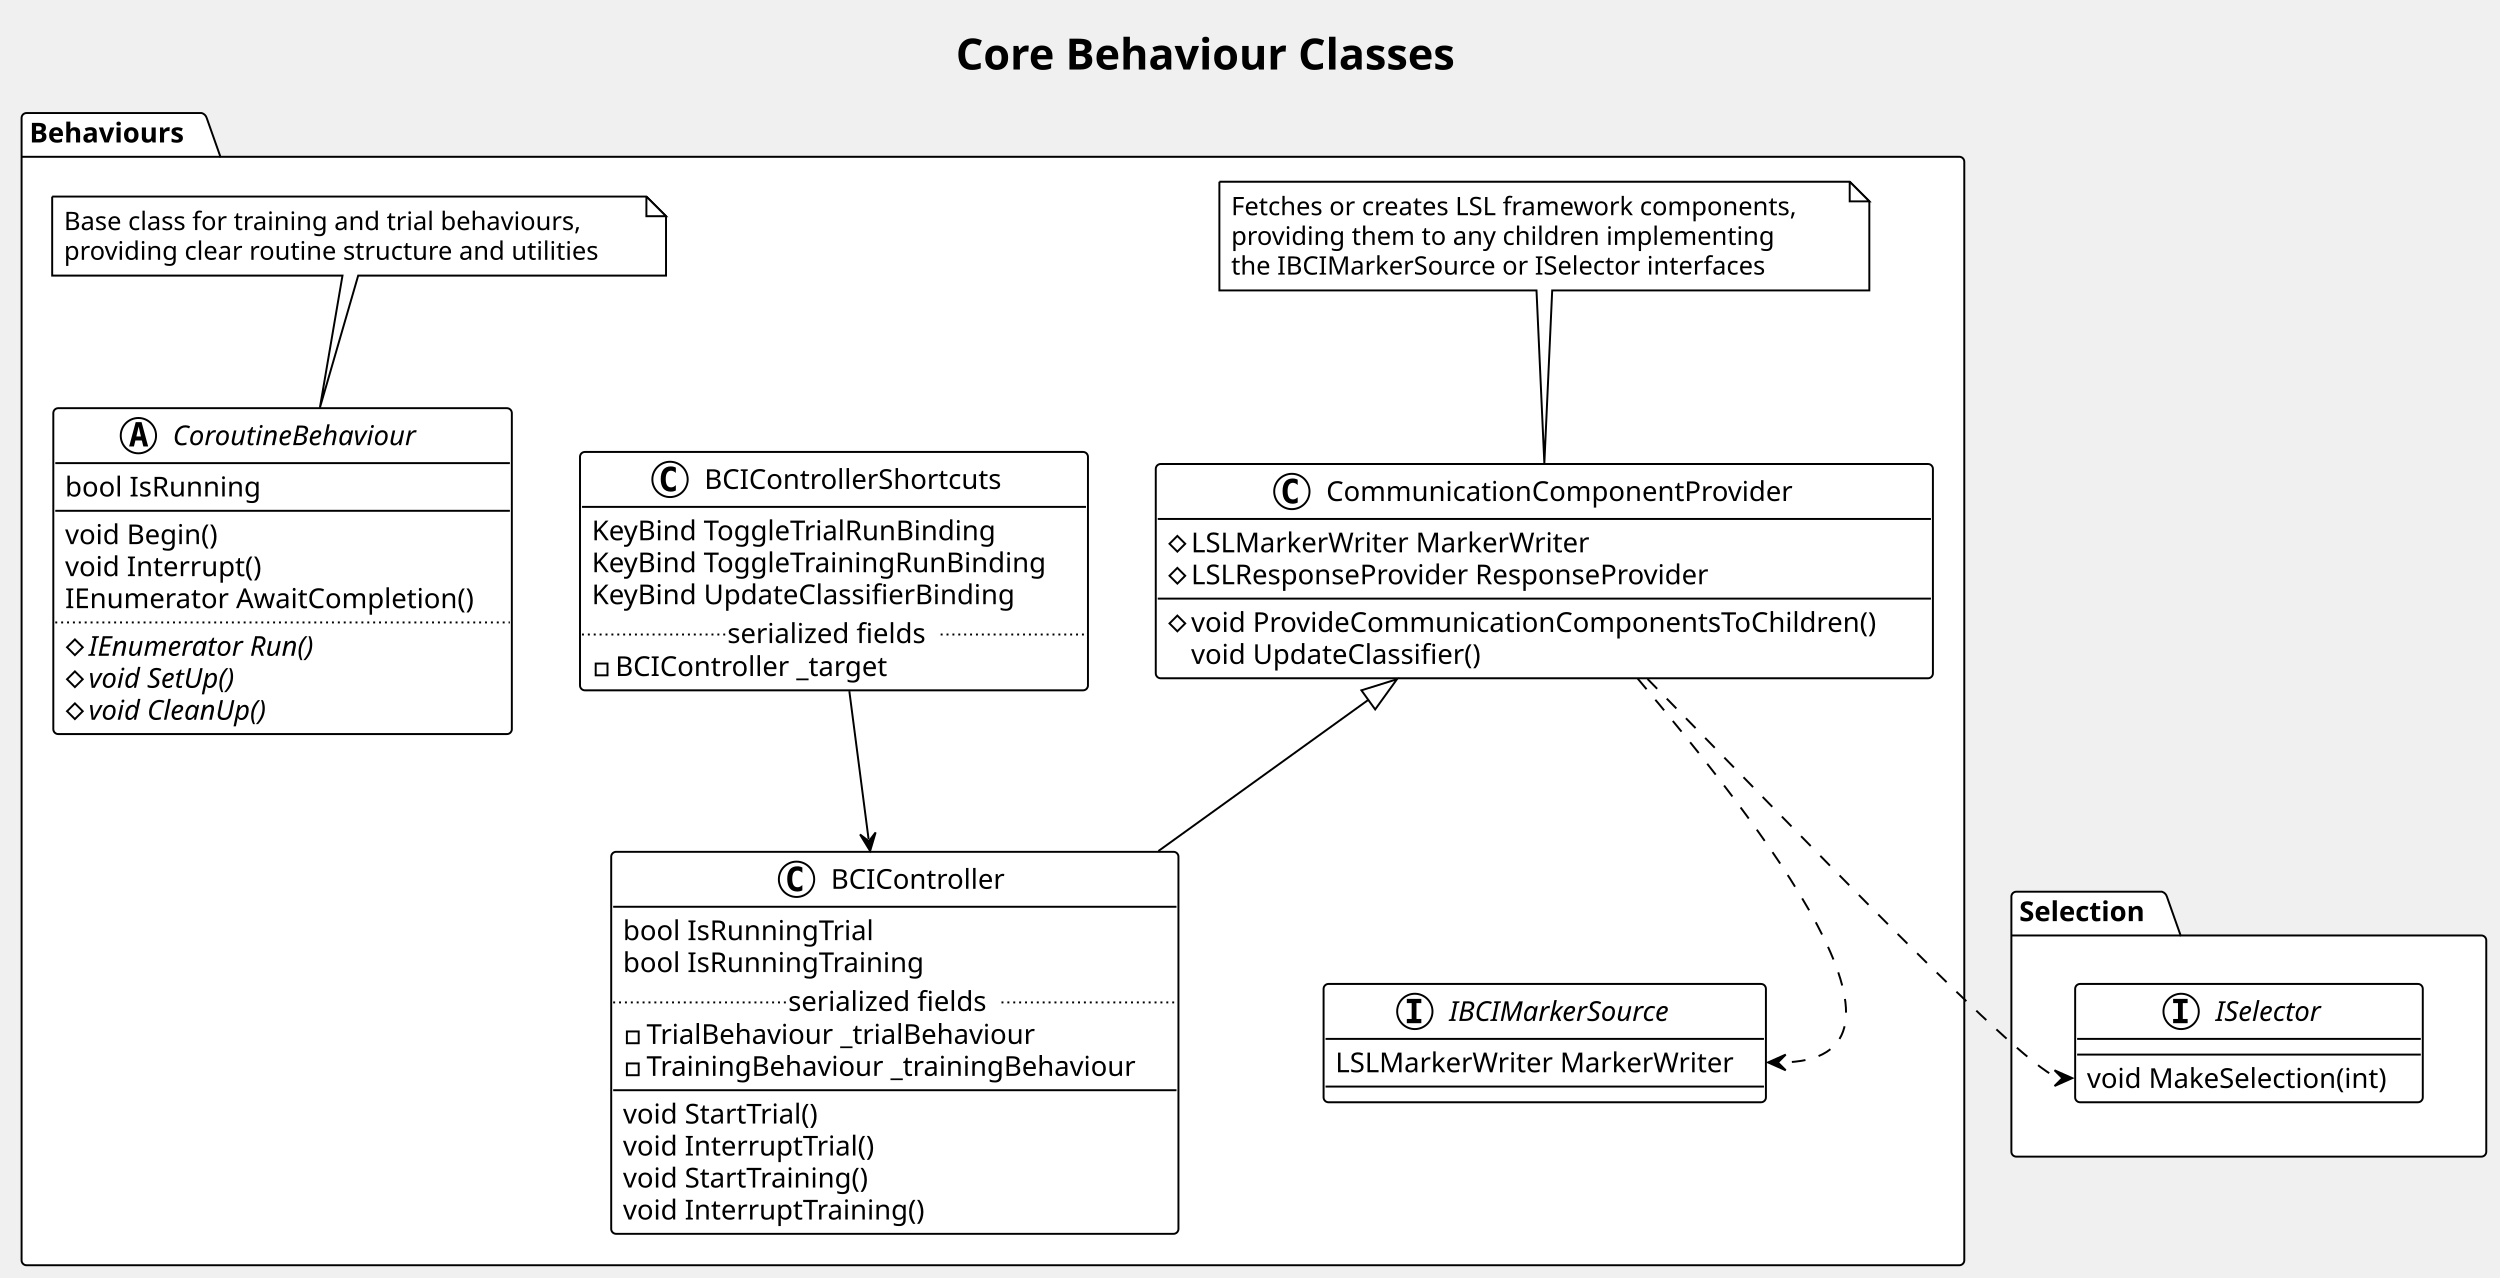
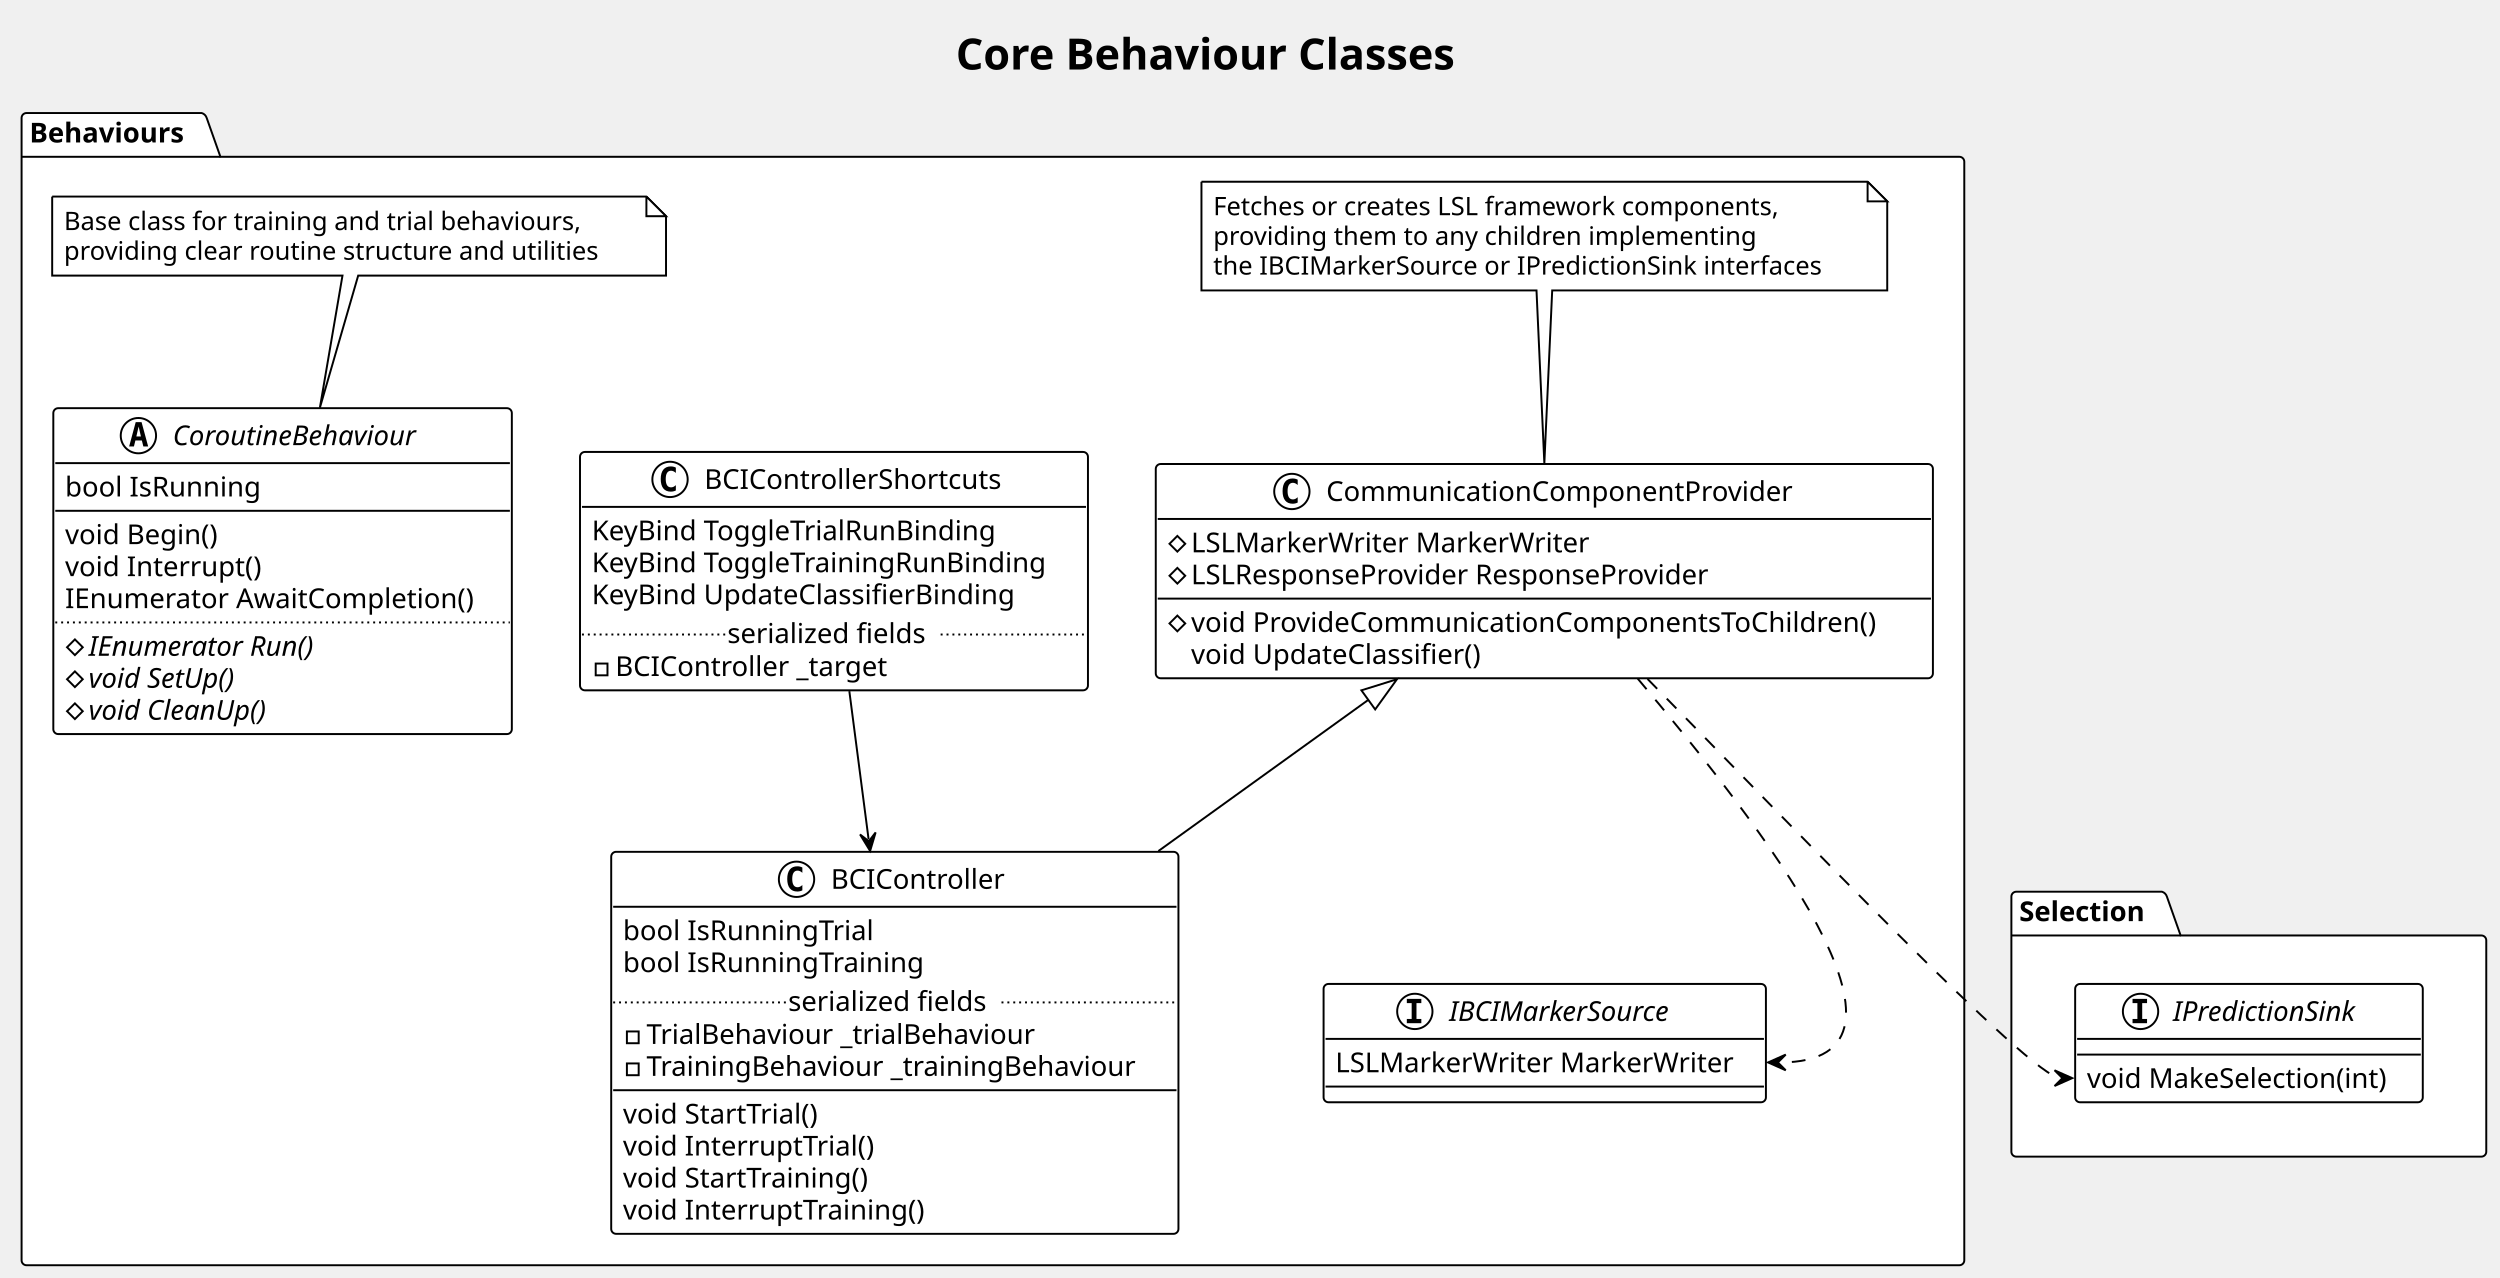
<svg xmlns="http://www.w3.org/2000/svg" contentStyleType="text/css" data-diagram-type="CLASS" height="651px" preserveAspectRatio="none" style="width:1274px;height:651px;background:#FFFFFF;" version="1.1" viewBox="0 0 1274 651" width="1274px" zoomAndPan="magnify">
  <defs />
  <g>
    <g class="title" data-source-line="2">
      <text fill="#000000" font-family="Verdana" font-size="22" font-weight="bold" lengthAdjust="spacing" textLength="290.791" x="487.104" y="35.421">Core Behaviour Classes</text>
    </g>
    <g class="cluster" data-qualified-name="Selection" data-source-line="5" id="ent0003">
      <path d="M1027.5,454.419 L1101.747,454.419 A3.75,3.75 0 0 1 1104.247,456.919 L1111.247,476.716 L1264.5,476.716 A2.5,2.5 0 0 1 1267,479.216 L1267,586.919 A2.5,2.5 0 0 1 1264.5,589.419 L1027.5,589.419 A2.5,2.5 0 0 1 1025,586.919 L1025,456.919 A2.5,2.5 0 0 1 1027.5,454.419" fill="#FFFFFF" style="stroke:#000000;stroke-width:1;" />
      <line style="stroke:#000000;stroke-width:1;" x1="1025" x2="1111.247" y1="476.716" y2="476.716" />
      <text fill="#000000" font-family="Verdana" font-size="14" font-weight="bold" lengthAdjust="spacing" textLength="73.247" x="1029" y="469.414">Selection</text>
    </g>
    <g class="cluster" data-qualified-name="Behaviours" data-source-line="9" id="ent0005">
      <path d="M13.5,57.609 L102.827,57.609 A3.75,3.75 0 0 1 105.327,60.109 L112.327,79.906 L998.5,79.906 A2.5,2.5 0 0 1 1001,82.406 L1001,642.259 A2.5,2.5 0 0 1 998.5,644.759 L13.5,644.759 A2.5,2.5 0 0 1 11,642.259 L11,60.109 A2.5,2.5 0 0 1 13.5,57.609" fill="#FFFFFF" style="stroke:#000000;stroke-width:1;" />
      <line style="stroke:#000000;stroke-width:1;" x1="11" x2="112.327" y1="79.906" y2="79.906" />
      <text fill="#000000" font-family="Verdana" font-size="14" font-weight="bold" lengthAdjust="spacing" textLength="88.327" x="15" y="72.605">Behaviours</text>
    </g>
-     <g class="entity" data-qualified-name="Selection.ISelector" data-source-line="5" id="ent0002">
+     <g class="entity" data-qualified-name="Selection.IPredictionSink" data-source-line="5" id="ent0002">
      <rect fill="#FFFFFF" height="60.297" rx="2.5" ry="2.5" style="stroke:#000000;stroke-width:1;" width="177.149" x="1057.5" y="501.419" />
-       <ellipse cx="1111.505" cy="515.419" fill="#FFFFFF" rx="9" ry="9" style="stroke:#000000;stroke-width:1;" />
-       <path d="M1107.427,511.185 L1107.427,509.029 L1114.817,509.029 L1114.817,511.185 L1112.349,511.185 L1112.349,519.263 L1114.817,519.263 L1114.817,521.419 L1107.427,521.419 L1107.427,519.263 L1109.896,519.263 L1109.896,511.185 L1107.427,511.185 Z " fill="#000000" />
-       <text fill="#000000" font-family="Verdana" font-size="14" font-style="italic" lengthAdjust="spacing" textLength="61.64" x="1129.005" y="520.266">ISelector</text>
+       <ellipse cx="1090.822" cy="515.419" fill="#FFFFFF" rx="9" ry="9" style="stroke:#000000;stroke-width:1;" />
+       <path d="M1086.744,511.185 L1086.744,509.029 L1094.135,509.029 L1094.135,511.185 L1091.666,511.185 L1091.666,519.263 L1094.135,519.263 L1094.135,521.419 L1086.744,521.419 L1086.744,519.263 L1089.213,519.263 L1089.213,511.185 L1086.744,511.185 Z " fill="#000000" />
+       <text fill="#000000" font-family="Verdana" font-size="14" font-style="italic" lengthAdjust="spacing" textLength="103.988" x="1107.339" y="520.266">IPredictionSink</text>
      <line style="stroke:#000000;stroke-width:1;" x1="1058.5" x2="1233.649" y1="529.419" y2="529.419" />
      <line style="stroke:#000000;stroke-width:1;" x1="1058.5" x2="1233.649" y1="537.419" y2="537.419" />
      <text fill="#000000" font-family="Verdana" font-size="14" lengthAdjust="spacing" textLength="165.149" x="1063.5" y="554.414">void MakeSelection(int)</text>
    </g>
    <g class="entity" data-qualified-name="Behaviours.IBCIMarkerSource" data-source-line="9" id="ent0004">
      <rect fill="#FFFFFF" height="60.297" rx="2.5" ry="2.5" style="stroke:#000000;stroke-width:1;" width="225.411" x="674.5" y="501.419" />
      <ellipse cx="720.996" cy="515.419" fill="#FFFFFF" rx="9" ry="9" style="stroke:#000000;stroke-width:1;" />
      <path d="M716.918,511.185 L716.918,509.029 L724.308,509.029 L724.308,511.185 L721.839,511.185 L721.839,519.263 L724.308,519.263 L724.308,521.419 L716.918,521.419 L716.918,519.263 L719.386,519.263 L719.386,511.185 L716.918,511.185 Z " fill="#000000" />
      <text fill="#000000" font-family="Verdana" font-size="14" font-style="italic" lengthAdjust="spacing" textLength="124.92" x="738.496" y="520.266">IBCIMarkerSource</text>
      <line style="stroke:#000000;stroke-width:1;" x1="675.5" x2="898.911" y1="529.419" y2="529.419" />
      <text fill="#000000" font-family="Verdana" font-size="14" lengthAdjust="spacing" textLength="213.411" x="680.5" y="546.414">LSLMarkerWriter MarkerWriter</text>
      <line style="stroke:#000000;stroke-width:1;" x1="675.5" x2="898.911" y1="553.716" y2="553.716" />
    </g>
    <g class="entity" data-qualified-name="Behaviours.CoroutineBehaviour" data-source-line="15" id="ent0006">
      <rect fill="#FFFFFF" height="166.078" rx="2.5" ry="2.5" style="stroke:#000000;stroke-width:1;" width="233.662" x="27.17" y="208.009" />
      <ellipse cx="70.531" cy="222.009" fill="#FFFFFF" rx="9" ry="9" style="stroke:#000000;stroke-width:1;" />
      <path d="M70.641,217.353 L69.484,222.431 L71.813,222.431 L70.641,217.353 Z M69.156,215.119 L72.141,215.119 L75.5,227.509 L73.047,227.509 L72.281,224.447 L69,224.447 L68.25,227.509 L65.813,227.509 L69.156,215.119 Z " fill="#000000" />
      <text fill="#000000" font-family="Verdana" font-size="14" font-style="italic" lengthAdjust="spacing" textLength="139.44" x="88.031" y="226.856">CoroutineBehaviour</text>
      <line style="stroke:#000000;stroke-width:1;" x1="28.17" x2="259.832" y1="236.009" y2="236.009" />
      <text fill="#000000" font-family="Verdana" font-size="14" lengthAdjust="spacing" textLength="103.776" x="33.17" y="253.005">bool IsRunning</text>
      <line style="stroke:#000000;stroke-width:1;" x1="28.17" x2="259.832" y1="260.306" y2="260.306" />
      <text fill="#000000" font-family="Verdana" font-size="14" lengthAdjust="spacing" textLength="84.868" x="33.17" y="277.301">void Begin()</text>
      <text fill="#000000" font-family="Verdana" font-size="14" lengthAdjust="spacing" textLength="106.866" x="33.17" y="293.598">void Interrupt()</text>
      <text fill="#000000" font-family="Verdana" font-size="14" lengthAdjust="spacing" textLength="221.662" x="33.17" y="309.895">IEnumerator AwaitCompletion()</text>
      <line style="stroke:#000000;stroke-width:1;stroke-dasharray:1,2;" x1="28.17" x2="259.832" y1="317.197" y2="317.197" />
      <g data-visibility-modifier="PROTECTED_METHOD">
        <polygon fill="#FFFFFF" points="38.17,325.845,42.17,329.845,38.17,333.845,34.17,329.845" style="stroke:#000000;stroke-width:1;" />
      </g>
      <text fill="#000000" font-family="Verdana" font-size="14" font-style="italic" lengthAdjust="spacing" textLength="129.965" x="45.17" y="334.192">IEnumerator Run()</text>
      <g data-visibility-modifier="PROTECTED_METHOD">
        <polygon fill="#FFFFFF" points="38.17,342.142,42.17,346.142,38.17,350.142,34.17,346.142" style="stroke:#000000;stroke-width:1;" />
      </g>
      <text fill="#000000" font-family="Verdana" font-size="14" font-style="italic" lengthAdjust="spacing" textLength="87.124" x="45.17" y="350.489">void SetUp()</text>
      <g data-visibility-modifier="PROTECTED_METHOD">
        <polygon fill="#FFFFFF" points="38.17,358.439,42.17,362.439,38.17,366.439,34.17,362.439" style="stroke:#000000;stroke-width:1;" />
      </g>
      <text fill="#000000" font-family="Verdana" font-size="14" font-style="italic" lengthAdjust="spacing" textLength="103.865" x="45.17" y="366.786">void CleanUp()</text>
    </g>
    <g class="entity" data-qualified-name="Behaviours.GMN7" data-source-line="27" id="ent0008">
      <path d="M26.59,100.179 L26.59,140.445 A0,0 0 0 0 26.59,140.445 L174.53,140.445 L163.01,207.799 L182.53,140.445 L339.404,140.445 A0,0 0 0 0 339.404,140.445 L339.404,110.179 L329.404,100.179 L26.59,100.179 A0,0 0 0 0 26.59,100.179" fill="#FFFFFF" style="stroke:#000000;stroke-width:1;" />
      <path d="M329.404,100.179 L329.404,110.179 L339.404,110.179 L329.404,100.179" fill="#FFFFFF" style="stroke:#000000;stroke-width:1;" />
      <text fill="#000000" font-family="Verdana" font-size="13" lengthAdjust="spacing" textLength="283.252" x="32.59" y="117.246">Base class for training and trial behaviours,</text>
      <text fill="#000000" font-family="Verdana" font-size="13" lengthAdjust="spacing" textLength="291.815" x="32.59" y="132.379">providing clear routine structure and utilities</text>
    </g>
    <g class="entity" data-qualified-name="Behaviours.CommunicationComponentProvider" data-source-line="31" id="ent0010">
      <rect fill="#FFFFFF" height="109.188" rx="2.5" ry="2.5" style="stroke:#000000;stroke-width:1;" width="396.032" x="588.98" y="236.459" />
      <ellipse cx="658.336" cy="250.459" fill="#FFFFFF" rx="9" ry="9" style="stroke:#000000;stroke-width:1;" />
      <path d="M661.305,256.1 Q660.727,256.397 660.086,256.538 Q659.446,256.694 658.743,256.694 Q656.243,256.694 654.915,255.053 Q653.602,253.397 653.602,250.272 Q653.602,247.147 654.915,245.491 Q656.243,243.834 658.743,243.834 Q659.446,243.834 660.086,243.991 Q660.743,244.147 661.305,244.444 L661.305,247.162 Q660.68,246.584 660.086,246.319 Q659.493,246.037 658.868,246.037 Q657.524,246.037 656.836,247.116 Q656.149,248.178 656.149,250.272 Q656.149,252.366 656.836,253.444 Q657.524,254.506 658.868,254.506 Q659.493,254.506 660.086,254.241 Q660.68,253.959 661.305,253.381 L661.305,256.1 Z " fill="#000000" />
      <text fill="#000000" font-family="Verdana" font-size="14" lengthAdjust="spacing" textLength="249.819" x="675.836" y="255.306">CommunicationComponentProvider</text>
      <line style="stroke:#000000;stroke-width:1;" x1="589.98" x2="984.012" y1="264.459" y2="264.459" />
      <g data-visibility-modifier="PROTECTED_FIELD">
        <polygon fill="none" points="599.98,273.108,603.98,277.108,599.98,281.108,595.98,277.108" style="stroke:#000000;stroke-width:1;" />
      </g>
      <text fill="#000000" font-family="Verdana" font-size="14" lengthAdjust="spacing" textLength="213.411" x="606.98" y="281.454">LSLMarkerWriter MarkerWriter</text>
      <g data-visibility-modifier="PROTECTED_FIELD">
        <polygon fill="none" points="599.98,289.405,603.98,293.405,599.98,297.405,595.98,293.405" style="stroke:#000000;stroke-width:1;" />
      </g>
      <text fill="#000000" font-family="Verdana" font-size="14" lengthAdjust="spacing" textLength="281.06" x="606.98" y="297.751">LSLResponseProvider ResponseProvider</text>
      <line style="stroke:#000000;stroke-width:1;" x1="589.98" x2="984.012" y1="305.053" y2="305.053" />
      <g data-visibility-modifier="PROTECTED_METHOD">
        <polygon fill="#FFFFFF" points="599.98,313.702,603.98,317.702,599.98,321.702,595.98,317.702" style="stroke:#000000;stroke-width:1;" />
      </g>
      <text fill="#000000" font-family="Verdana" font-size="14" lengthAdjust="spacing" textLength="372.032" x="606.98" y="322.048">void ProvideCommunicationComponentsToChildren()</text>
      <text fill="#000000" font-family="Verdana" font-size="14" lengthAdjust="spacing" textLength="159.612" x="606.98" y="338.345">void UpdateClassifier()</text>
    </g>
    <g class="entity" data-qualified-name="Behaviours.GMN11" data-source-line="38" id="ent0012">
-       <path d="M621.4,92.609 L621.4,148.008 A0,0 0 0 0 621.4,148.008 L783,148.008 L787,236.079 L791,148.008 L952.61,148.008 A0,0 0 0 0 952.61,148.008 L952.61,102.609 L942.61,92.609 L621.4,92.609 A0,0 0 0 0 621.4,92.609" fill="#FFFFFF" style="stroke:#000000;stroke-width:1;" />
-       <path d="M942.61,92.609 L942.61,102.609 L952.61,102.609 L942.61,92.609" fill="#FFFFFF" style="stroke:#000000;stroke-width:1;" />
-       <text fill="#000000" font-family="Verdana" font-size="13" lengthAdjust="spacing" textLength="310.21" x="627.4" y="109.676">Fetches or creates LSL framework components,</text>
-       <text fill="#000000" font-family="Verdana" font-size="13" lengthAdjust="spacing" textLength="295.502" x="627.4" y="124.809">providing them to any children implementing</text>
-       <text fill="#000000" font-family="Verdana" font-size="13" lengthAdjust="spacing" textLength="289.148" x="627.4" y="139.942">the IBCIMarkerSource or ISelector interfaces</text>
+       <path d="M612.26,92.609 L612.26,148.008 A0,0 0 0 0 612.26,148.008 L783,148.008 L787,236.079 L791,148.008 L961.732,148.008 A0,0 0 0 0 961.732,148.008 L961.732,102.609 L951.732,92.609 L612.26,92.609 A0,0 0 0 0 612.26,92.609" fill="#FFFFFF" style="stroke:#000000;stroke-width:1;" />
+       <path d="M951.732,92.609 L951.732,102.609 L961.732,102.609 L951.732,92.609" fill="#FFFFFF" style="stroke:#000000;stroke-width:1;" />
+       <text fill="#000000" font-family="Verdana" font-size="13" lengthAdjust="spacing" textLength="310.21" x="618.26" y="109.676">Fetches or creates LSL framework components,</text>
+       <text fill="#000000" font-family="Verdana" font-size="13" lengthAdjust="spacing" textLength="295.502" x="618.26" y="124.809">providing them to any children implementing</text>
+       <text fill="#000000" font-family="Verdana" font-size="13" lengthAdjust="spacing" textLength="328.472" x="618.26" y="139.942">the IBCIMarkerSource or IPredictionSink interfaces</text>
    </g>
    <g class="entity" data-qualified-name="Behaviours.BCIController" data-source-line="45" id="ent0016">
      <rect fill="#FFFFFF" height="194.672" rx="2.5" ry="2.5" style="stroke:#000000;stroke-width:1;" width="289.063" x="311.47" y="434.089" />
      <ellipse cx="405.911" cy="448.089" fill="#FFFFFF" rx="9" ry="9" style="stroke:#000000;stroke-width:1;" />
      <path d="M408.88,453.73 Q408.301,454.027 407.661,454.168 Q407.02,454.324 406.317,454.324 Q403.817,454.324 402.489,452.683 Q401.176,451.027 401.176,447.902 Q401.176,444.777 402.489,443.121 Q403.817,441.464 406.317,441.464 Q407.02,441.464 407.661,441.621 Q408.317,441.777 408.88,442.074 L408.88,444.793 Q408.255,444.214 407.661,443.949 Q407.067,443.668 406.442,443.668 Q405.098,443.668 404.411,444.746 Q403.723,445.808 403.723,447.902 Q403.723,449.996 404.411,451.074 Q405.098,452.136 406.442,452.136 Q407.067,452.136 407.661,451.871 Q408.255,451.589 408.88,451.011 L408.88,453.73 Z " fill="#000000" />
      <text fill="#000000" font-family="Verdana" font-size="14" lengthAdjust="spacing" textLength="92.682" x="423.411" y="452.936">BCIController</text>
      <line style="stroke:#000000;stroke-width:1;" x1="312.47" x2="599.534" y1="462.089" y2="462.089" />
      <text fill="#000000" font-family="Verdana" font-size="14" lengthAdjust="spacing" textLength="134.442" x="317.47" y="479.084">bool IsRunningTrial</text>
      <text fill="#000000" font-family="Verdana" font-size="14" lengthAdjust="spacing" textLength="161.075" x="317.47" y="495.381">bool IsRunningTraining</text>
      <g data-visibility-modifier="PRIVATE_FIELD">
        <rect fill="none" height="6" style="stroke:#000000;stroke-width:1;" width="6" x="319.47" y="525.628" />
      </g>
      <text fill="#000000" font-family="Verdana" font-size="14" lengthAdjust="spacing" textLength="211.798" x="329.47" y="531.975">TrialBehaviour _trialBehaviour</text>
      <g data-visibility-modifier="PRIVATE_FIELD">
        <rect fill="none" height="6" style="stroke:#000000;stroke-width:1;" width="6" x="319.47" y="541.925" />
      </g>
      <text fill="#000000" font-family="Verdana" font-size="14" lengthAdjust="spacing" textLength="265.063" x="329.47" y="548.272">TrainingBehaviour _trainingBehaviour</text>
      <line style="stroke:#000000;stroke-width:1;stroke-dasharray:1,2;" x1="312.47" x2="401.646" y1="510.832" y2="510.832" />
      <text fill="#000000" font-family="Verdana" font-size="14" lengthAdjust="spacing" textLength="108.712" x="401.646" y="515.178">serialized fields</text>
      <line style="stroke:#000000;stroke-width:1;stroke-dasharray:1,2;" x1="510.358" x2="599.534" y1="510.832" y2="510.832" />
      <line style="stroke:#000000;stroke-width:1;" x1="312.47" x2="599.534" y1="555.574" y2="555.574" />
      <text fill="#000000" font-family="Verdana" font-size="14" lengthAdjust="spacing" textLength="109.867" x="317.47" y="572.569">void StartTrial()</text>
      <text fill="#000000" font-family="Verdana" font-size="14" lengthAdjust="spacing" textLength="137.532" x="317.47" y="588.866">void InterruptTrial()</text>
      <text fill="#000000" font-family="Verdana" font-size="14" lengthAdjust="spacing" textLength="136.5" x="317.47" y="605.163">void StartTraining()</text>
      <text fill="#000000" font-family="Verdana" font-size="14" lengthAdjust="spacing" textLength="164.165" x="317.47" y="621.46">void InterruptTraining()</text>
    </g>
    <g class="entity" data-qualified-name="Behaviours.BCIControllerShortcuts" data-source-line="58" id="ent0018">
      <rect fill="#FFFFFF" height="121.484" rx="2.5" ry="2.5" style="stroke:#000000;stroke-width:1;" width="258.853" x="295.57" y="230.309" />
      <ellipse cx="341.443" cy="244.309" fill="#FFFFFF" rx="9" ry="9" style="stroke:#000000;stroke-width:1;" />
      <path d="M344.412,249.95 Q343.834,250.247 343.193,250.387 Q342.553,250.544 341.85,250.544 Q339.35,250.544 338.022,248.903 Q336.709,247.247 336.709,244.122 Q336.709,240.997 338.022,239.341 Q339.35,237.684 341.85,237.684 Q342.553,237.684 343.193,237.841 Q343.85,237.997 344.412,238.294 L344.412,241.012 Q343.787,240.434 343.193,240.169 Q342.6,239.887 341.975,239.887 Q340.631,239.887 339.943,240.966 Q339.256,242.028 339.256,244.122 Q339.256,246.216 339.943,247.294 Q340.631,248.356 341.975,248.356 Q342.6,248.356 343.193,248.091 Q343.787,247.809 344.412,247.231 L344.412,249.95 Z " fill="#000000" />
      <text fill="#000000" font-family="Verdana" font-size="14" lengthAdjust="spacing" textLength="159.606" x="358.943" y="249.156">BCIControllerShortcuts</text>
      <line style="stroke:#000000;stroke-width:1;" x1="296.57" x2="553.423" y1="258.309" y2="258.309" />
      <text fill="#000000" font-family="Verdana" font-size="14" lengthAdjust="spacing" textLength="220.22" x="301.57" y="275.305">KeyBind ToggleTrialRunBinding</text>
      <text fill="#000000" font-family="Verdana" font-size="14" lengthAdjust="spacing" textLength="246.852" x="301.57" y="291.601">KeyBind ToggleTrainingRunBinding</text>
      <text fill="#000000" font-family="Verdana" font-size="14" lengthAdjust="spacing" textLength="229.298" x="301.57" y="307.898">KeyBind UpdateClassifierBinding</text>
      <g data-visibility-modifier="PRIVATE_FIELD">
        <rect fill="none" height="6" style="stroke:#000000;stroke-width:1;" width="6" x="303.57" y="338.145" />
      </g>
      <text fill="#000000" font-family="Verdana" font-size="14" lengthAdjust="spacing" textLength="146.945" x="313.57" y="344.492">BCIController _target</text>
      <line style="stroke:#000000;stroke-width:1;stroke-dasharray:1,2;" x1="296.57" x2="370.64" y1="323.348" y2="323.348" />
      <text fill="#000000" font-family="Verdana" font-size="14" lengthAdjust="spacing" textLength="108.712" x="370.64" y="327.695">serialized fields</text>
      <line style="stroke:#000000;stroke-width:1;stroke-dasharray:1,2;" x1="479.352" x2="553.423" y1="323.348" y2="323.348" />
    </g>
    <g class="link" data-entity-1="ent0010" data-entity-2="ent0004" data-link-type="dependency" data-source-line="42" id="lnk14">
      <path codeLine="42" d="M834.6,345.849 C896.27,419.159 992.33,541.419 907,541.419" fill="none" id="CommunicationComponentProvider-to-IBCIMarkerSource" style="stroke:#000000;stroke-width:1;stroke-dasharray:7,7;" />
      <polygon fill="#000000" points="901,541.419,910,545.419,906,541.419,910,537.419,901,541.419" style="stroke:#000000;stroke-width:1;" />
    </g>
    <g class="link" data-entity-1="ent0010" data-entity-2="ent0002" data-link-type="dependency" data-source-line="43" id="lnk15">
-       <path codeLine="43" d="M839.59,345.999 C913.67,421.469 1035.42,549.419 1050,549.419" fill="none" id="CommunicationComponentProvider-to-ISelector" style="stroke:#000000;stroke-width:1;stroke-dasharray:7,7;" />
+       <path codeLine="43" d="M839.59,345.999 C913.67,421.469 1035.42,549.419 1050,549.419" fill="none" id="CommunicationComponentProvider-to-IPredictionSink" style="stroke:#000000;stroke-width:1;stroke-dasharray:7,7;" />
      <polygon fill="#000000" points="1056,549.419,1047,545.419,1051,549.419,1047,553.419,1056,549.419" style="stroke:#000000;stroke-width:1;" />
    </g>
    <g class="link" data-entity-1="ent0010" data-entity-2="ent0016" data-link-type="extension" data-source-line="46" id="lnk17">
      <path d="M697.284,356.659 C661.333,382.548 631.77,403.839 590.32,433.689" fill="none" id="CommunicationComponentProvider-backto-BCIController" style="stroke:#000000;stroke-width:1;" />
      <polygon fill="none" points="711.89,346.139,693.777,351.79,700.79,361.527,711.89,346.139" style="stroke:#000000;stroke-width:1;" />
    </g>
    <g class="link" data-entity-1="ent0018" data-entity-2="ent0016" data-link-type="dependency" data-source-line="65" id="lnk19">
      <path codeLine="65" d="M432.82,352.199 C436.03,376.889 439.057,400.149 442.637,427.699" fill="none" id="BCIControllerShortcuts-to-BCIController" style="stroke:#000000;stroke-width:1;" />
      <polygon fill="#000000" points="443.41,433.649,446.217,424.209,442.766,428.691,438.284,425.24,443.41,433.649" style="stroke:#000000;stroke-width:1;" />
    </g>
  </g>
</svg>
